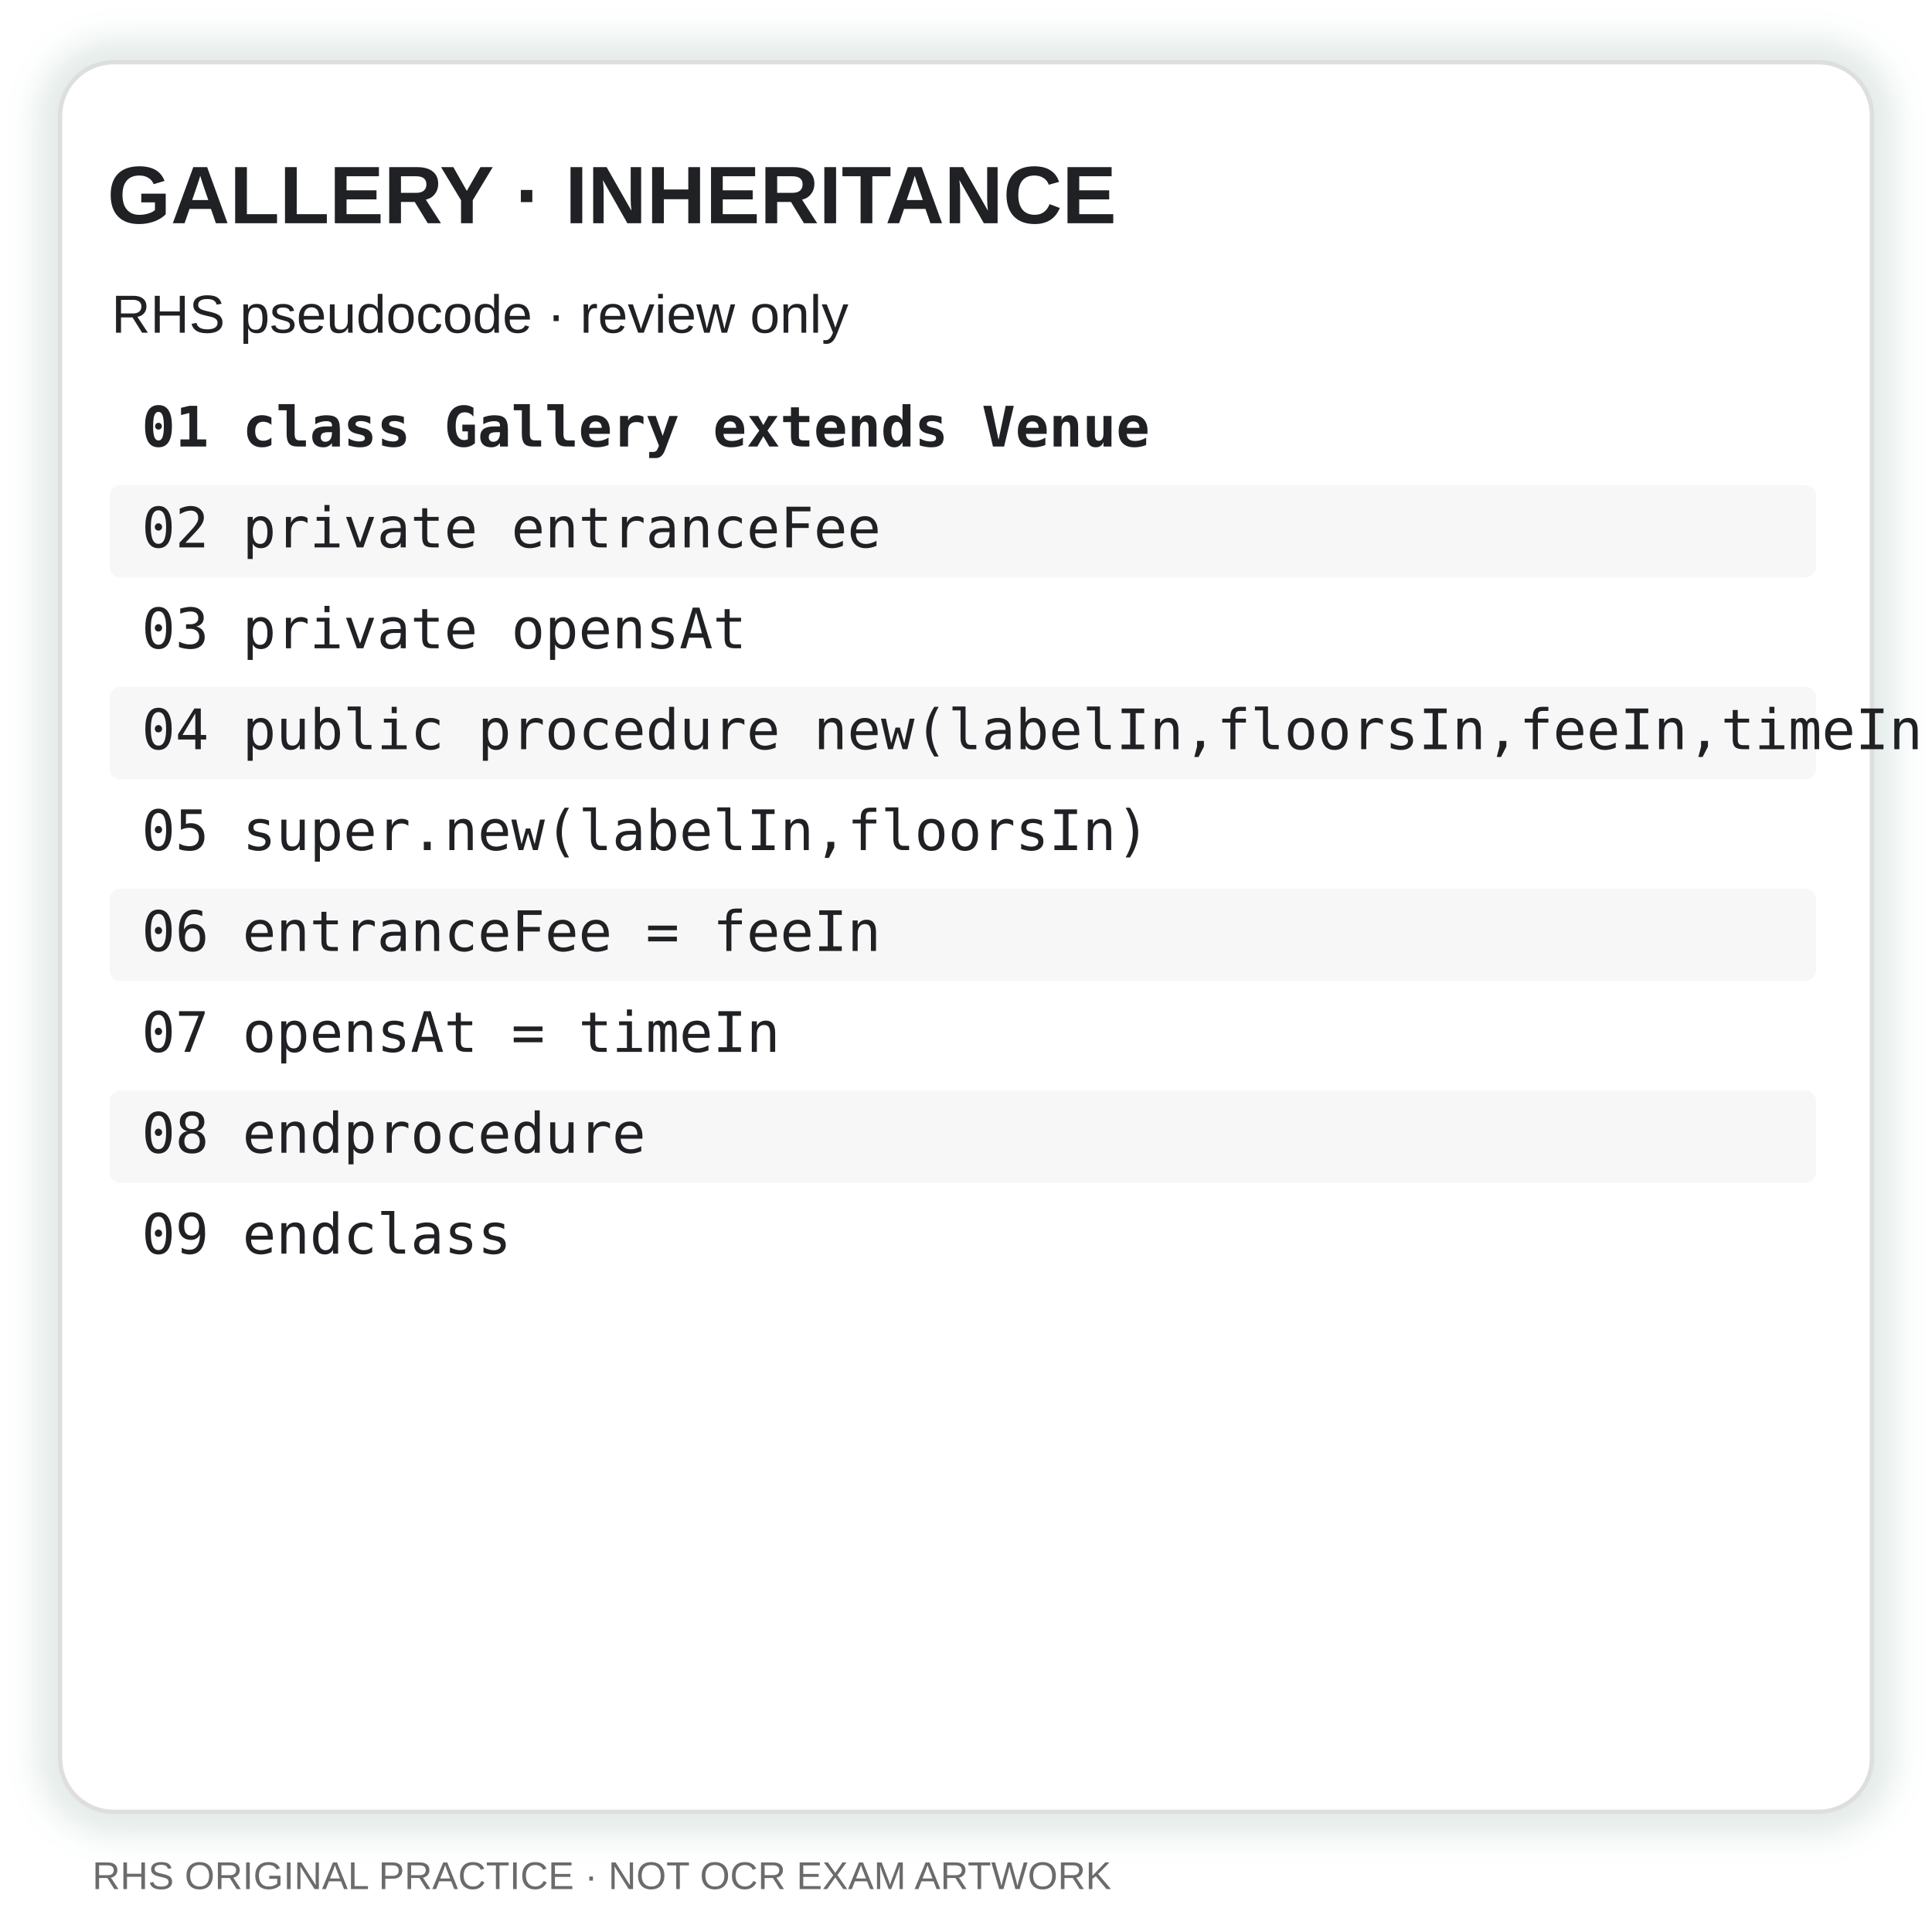
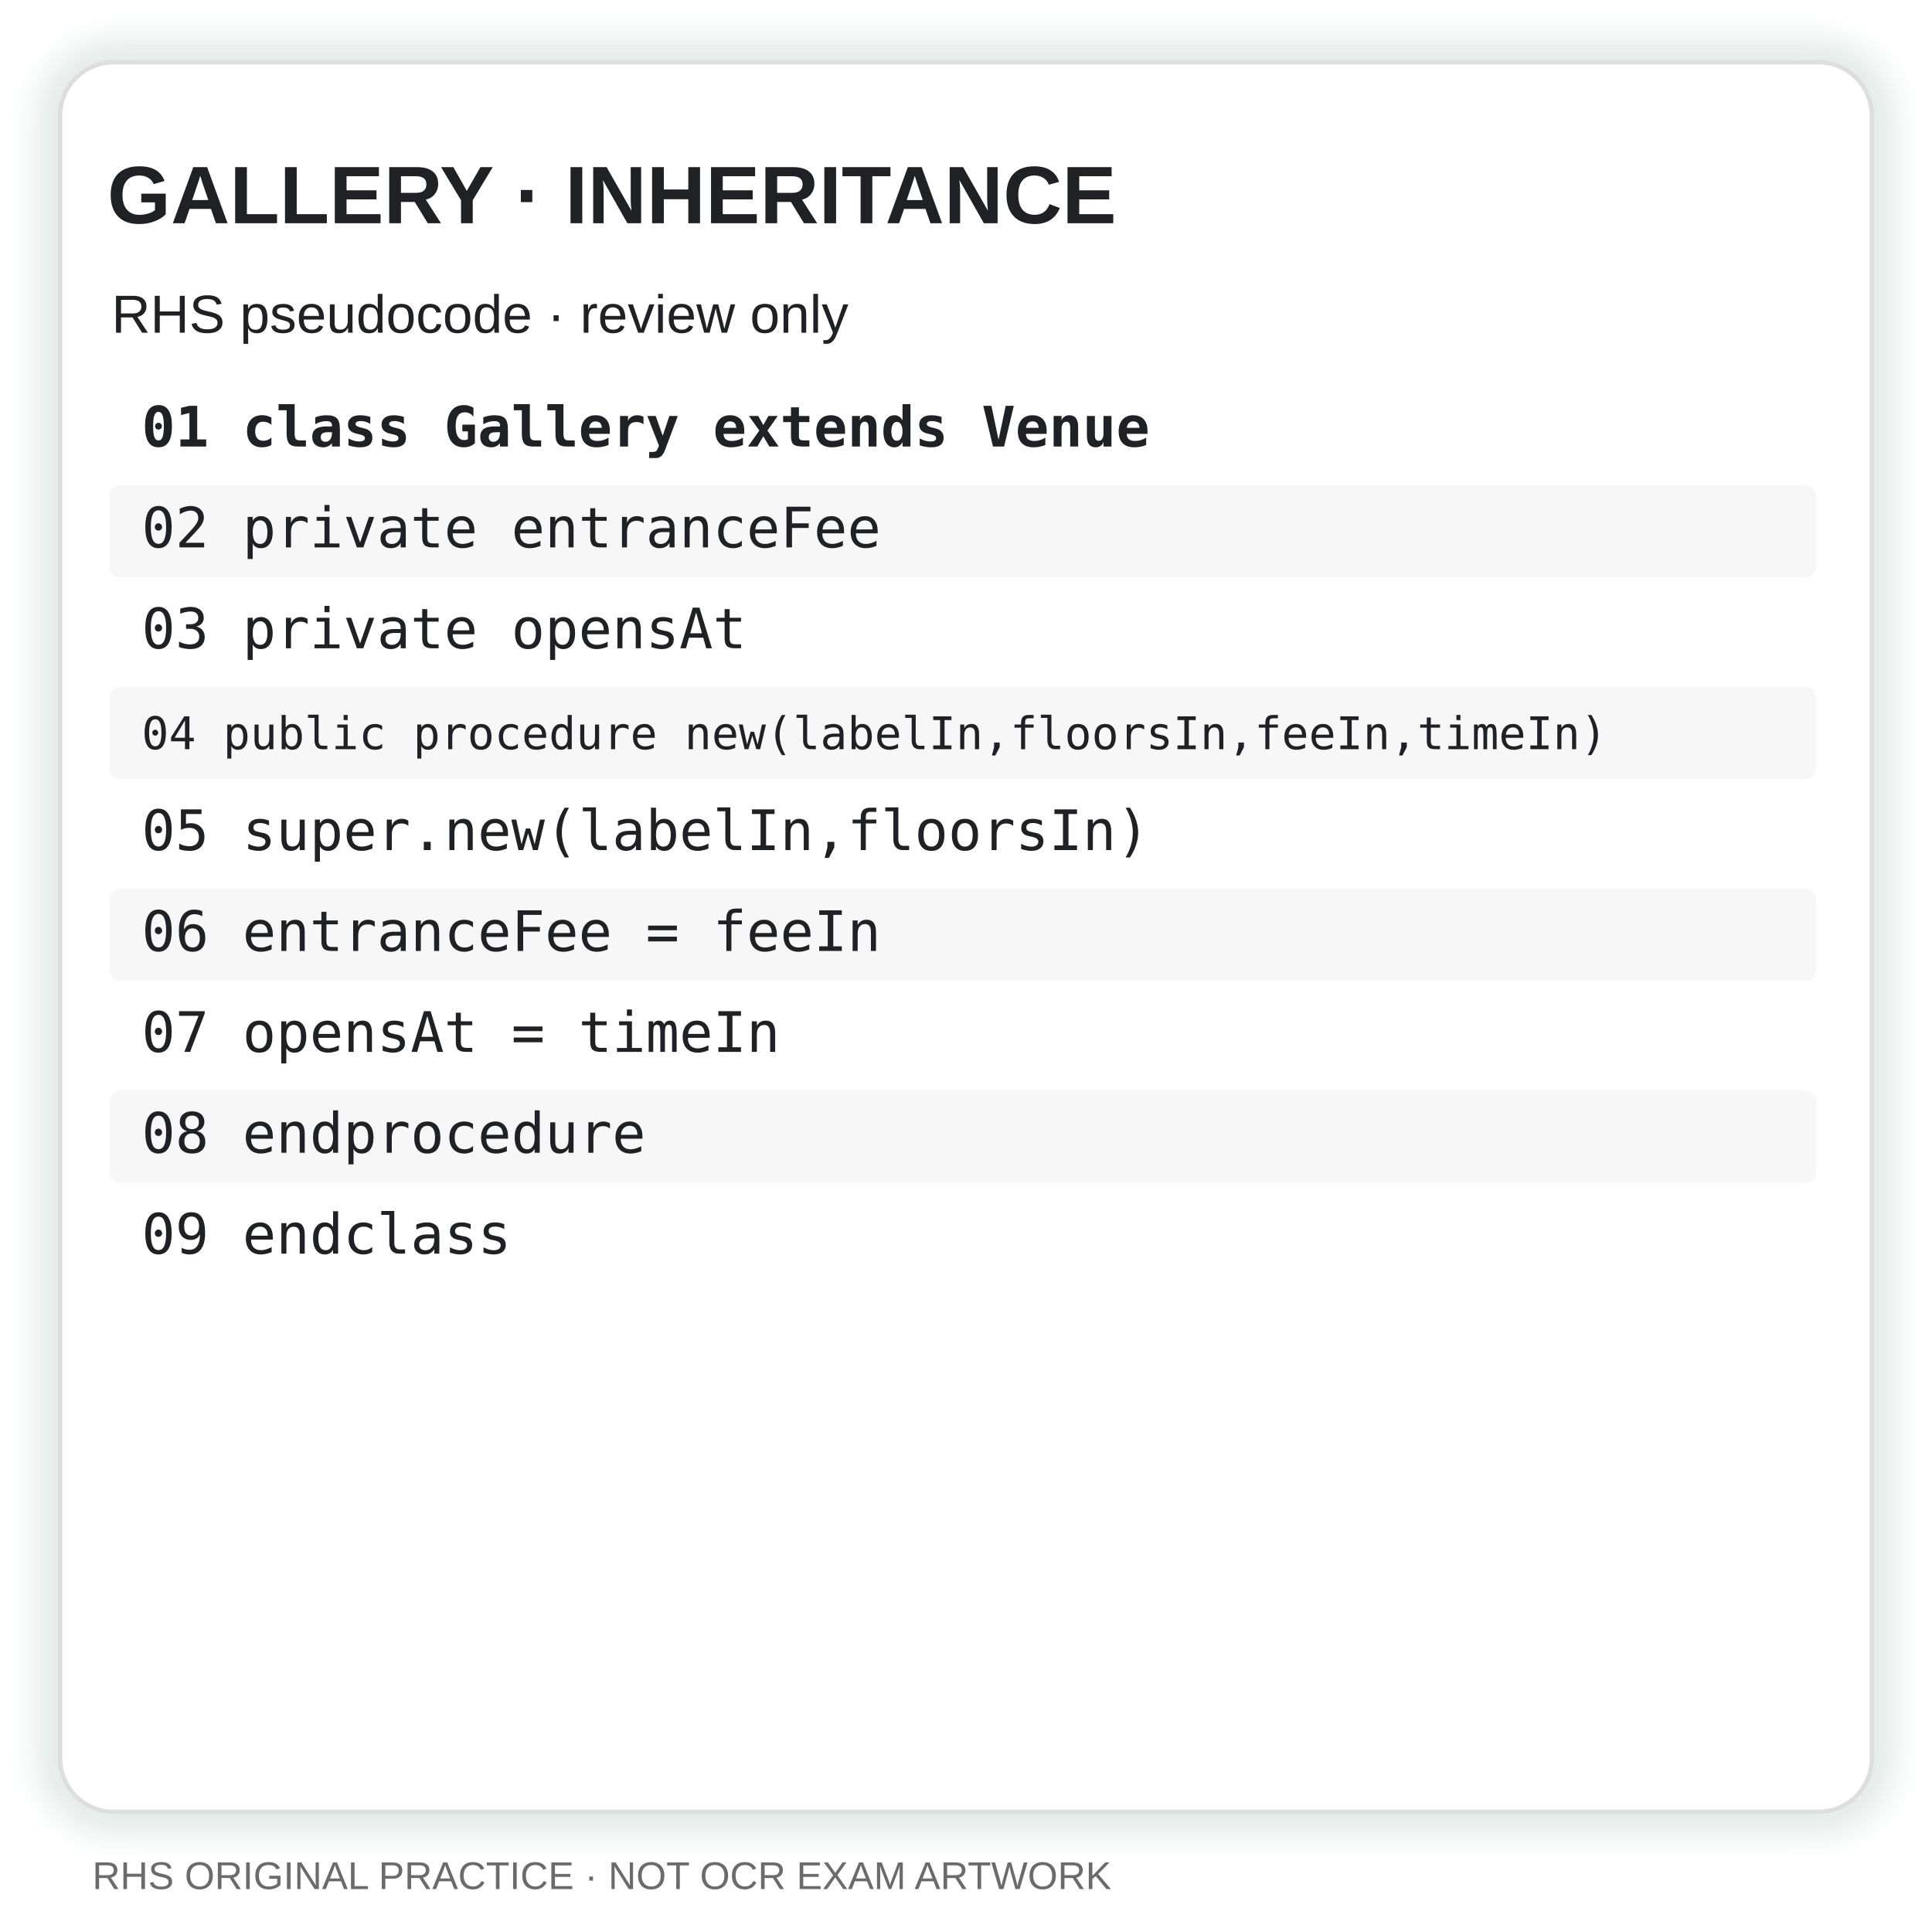
<svg xmlns="http://www.w3.org/2000/svg" viewBox="0 0 900 900" role="img" aria-labelledby="title desc">
  <defs>
    <filter id="glow" x="-80%" y="-80%" width="260%" height="260%">
      <feGaussianBlur stdDeviation="8" />
    </filter>
  </defs>
  <rect width="900" height="900" fill="#fff" />
  <rect x="28" y="29" width="844" height="815" rx="25" fill="none" stroke="#195b42" opacity=".16" stroke-width="17" filter="url(#glow)" />
  <rect x="28" y="29" width="844" height="815" rx="25" fill="white" stroke="#dedede" stroke-width="2" />
  <text x="50" y="104" font-family="Arial,Helvetica,sans-serif" font-size="38" font-weight="750" fill="#202124">GALLERY · INHERITANCE</text>
  <text x="52" y="155" font-family="Arial,Helvetica,sans-serif" font-size="25" font-weight="500" fill="#202124">RHS pseudocode · review only</text>
  <rect x="51" y="179" width="795" height="43" rx="5" fill="white" />
  <text x="66" y="208" font-family="Consolas,monospace" font-size="26" font-weight="750" fill="#202124">01  class Gallery extends Venue</text>
  <rect x="51" y="226" width="795" height="43" rx="5" fill="#f7f7f7" />
  <text x="66" y="255" font-family="Consolas,monospace" font-size="26" font-weight="500" fill="#202124">02    private entranceFee</text>
  <rect x="51" y="273" width="795" height="43" rx="5" fill="white" />
  <text x="66" y="302" font-family="Consolas,monospace" font-size="26" font-weight="500" fill="#202124">03    private opensAt</text>
  <rect x="51" y="320" width="795" height="43" rx="5" fill="#f7f7f7" />
-   <text x="66" y="349" font-family="Consolas,monospace" font-size="26" font-weight="500" fill="#202124">04    public procedure new(labelIn,floorsIn,feeIn,timeIn)</text>
+   <text x="66" y="349" font-family="Consolas,monospace" font-size="21" font-weight="500" fill="#202124">04    public procedure new(labelIn,floorsIn,feeIn,timeIn)</text>
  <rect x="51" y="367" width="795" height="43" rx="5" fill="white" />
  <text x="66" y="396" font-family="Consolas,monospace" font-size="26" font-weight="500" fill="#202124">05      super.new(labelIn,floorsIn)</text>
  <rect x="51" y="414" width="795" height="43" rx="5" fill="#f7f7f7" />
  <text x="66" y="443" font-family="Consolas,monospace" font-size="26" font-weight="500" fill="#202124">06      entranceFee = feeIn</text>
  <rect x="51" y="461" width="795" height="43" rx="5" fill="white" />
  <text x="66" y="490" font-family="Consolas,monospace" font-size="26" font-weight="500" fill="#202124">07      opensAt = timeIn</text>
  <rect x="51" y="508" width="795" height="43" rx="5" fill="#f7f7f7" />
  <text x="66" y="537" font-family="Consolas,monospace" font-size="26" font-weight="500" fill="#202124">08    endprocedure</text>
  <rect x="51" y="555" width="795" height="43" rx="5" fill="white" />
  <text x="66" y="584" font-family="Consolas,monospace" font-size="26" font-weight="500" fill="#202124">09  endclass</text>
  <text x="43" y="880" font-family="Arial" font-size="18" fill="#6b6b6b">RHS ORIGINAL PRACTICE · NOT OCR EXAM ARTWORK</text>
</svg>
